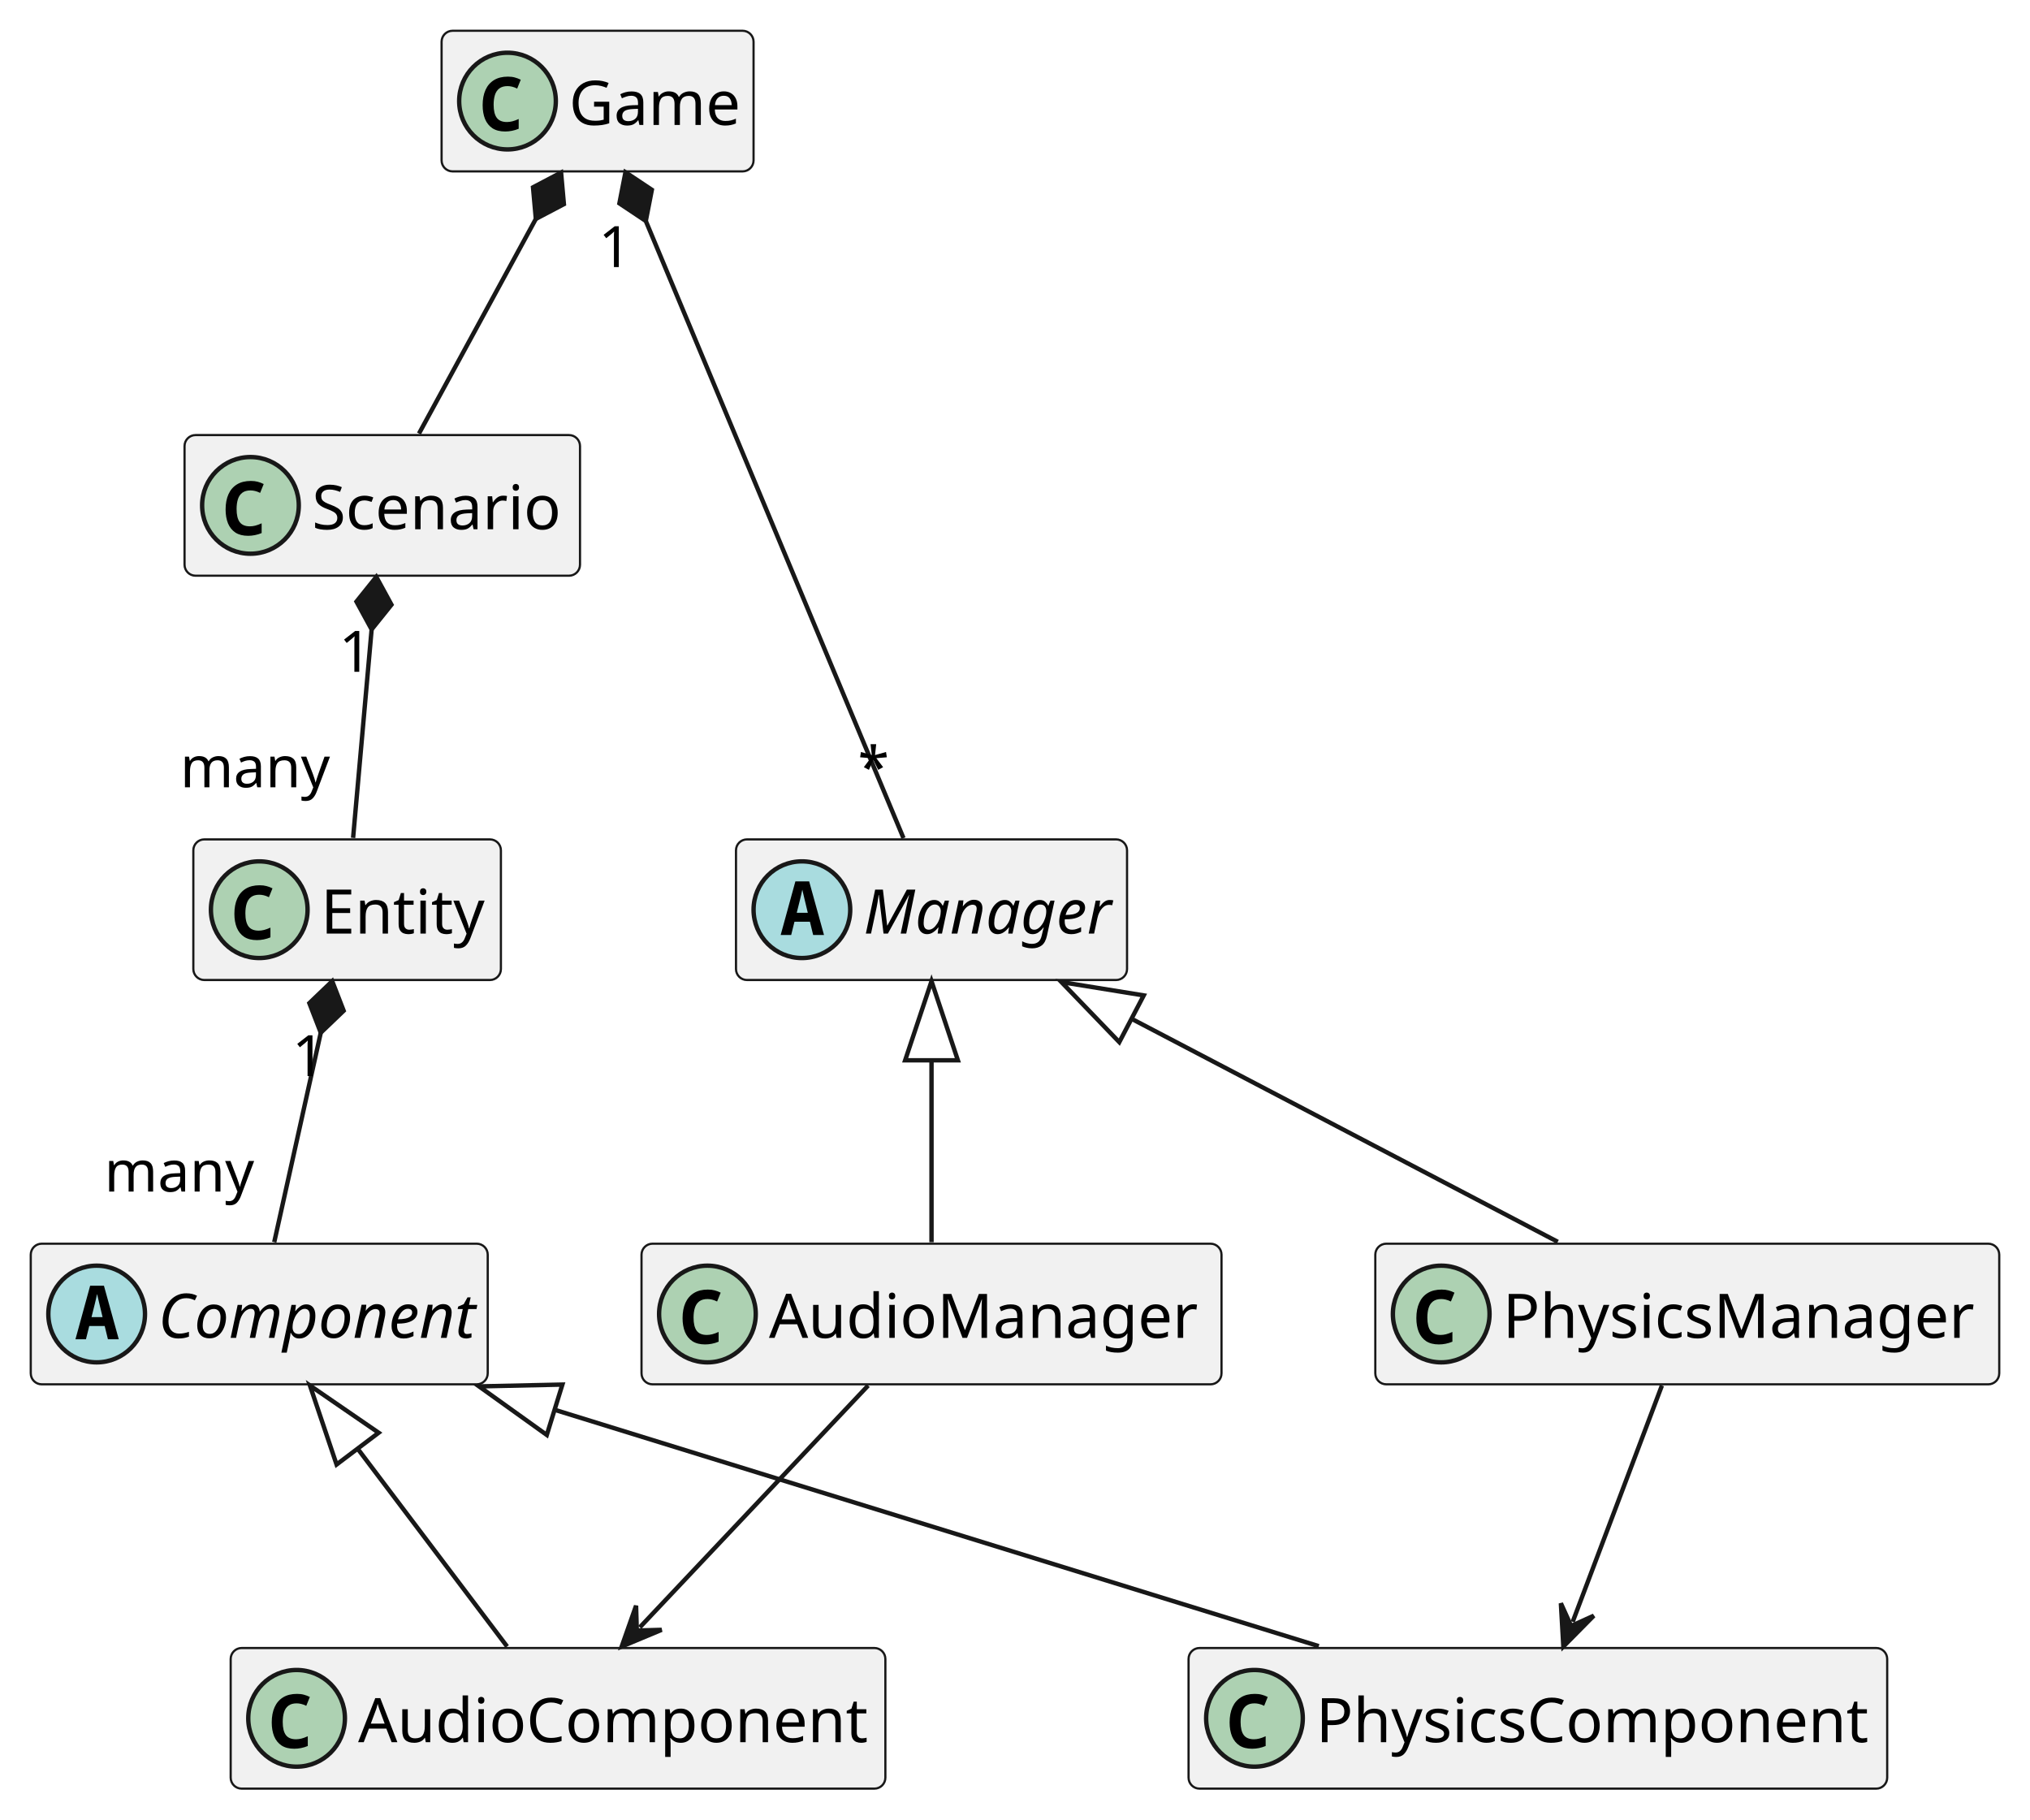
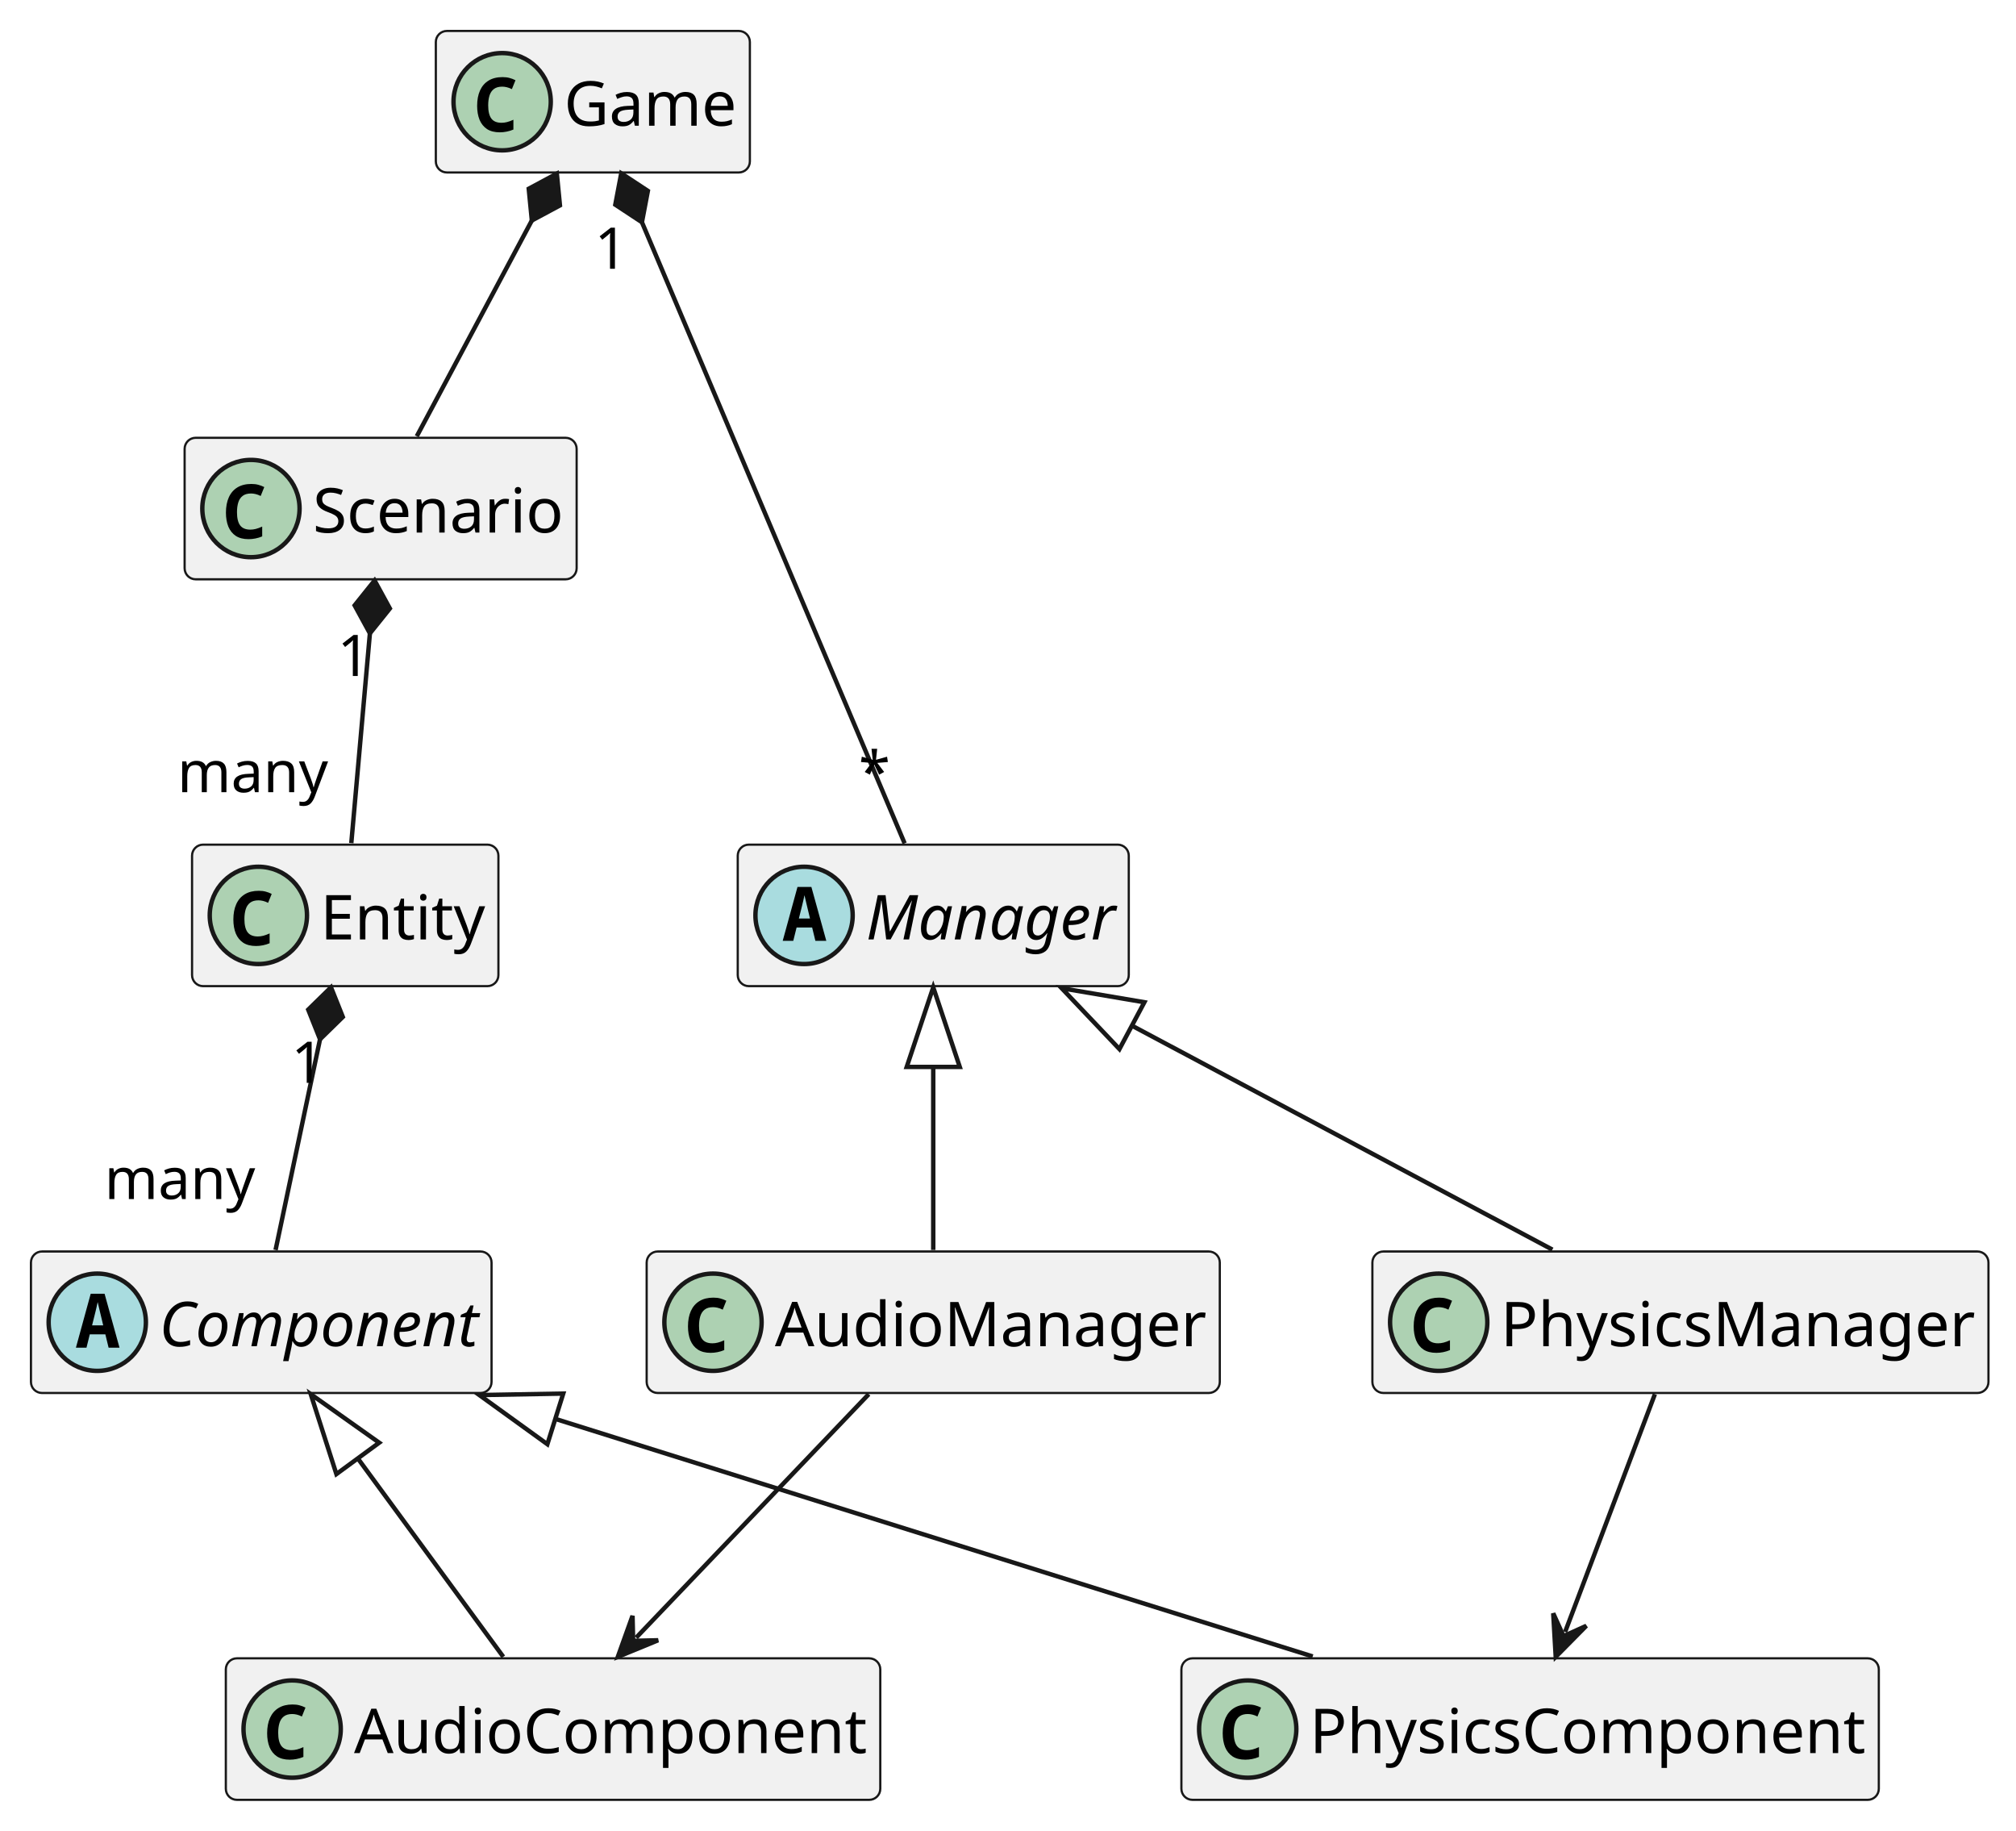
- <svg xmlns="http://www.w3.org/2000/svg" height="414" preserveAspectRatio="none" style="background:#fff;width:462px;height:414px" width="462">
+ <svg xmlns="http://www.w3.org/2000/svg" width="456" height="414" preserveAspectRatio="none" style="background:#fff;width:456px;height:414px">
  <g id="elem_Manager">
-     <rect fill="#F1F1F1" height="32" id="Manager" rx="2.5" ry="2.5" style="stroke:#181818;stroke-width:.5px" width="89" x="167.5" y="191" />
-     <circle cx="182.5" cy="207" fill="#A9DCDF" style="stroke:#181818;stroke-width:1px" r="11" />
-     <path d="m177.672 212.75 3.344-12.188h3.14l3.375 12.188h-2.469l-.734-3.016h-3.516l-.75 3.016h-2.39Zm4.406-8.047-.75 3h2.516l-.719-3q-.14-.578-.266-1.125-.125-.562-.265-1.14-.11.578-.25 1.14-.14.547-.266 1.125Z" />
-     <text font-family="sans-serif" font-size="14" font-style="italic" textLength="57" x="196.5" y="212.432">Manager</text>
+     <rect id="Manager" width="88.448" height="32" x="166.87" y="191" fill="#F1F1F1" rx="2.5" ry="2.5" style="stroke:#181818;stroke-width:.5px" />
+     <circle cx="181.87" cy="207" r="11" fill="#A9DCDF" style="stroke:#181818;stroke-width:1px" />
+     <path d="m177.042 212.75 3.344-12.187h3.14l3.375 12.187h-2.469l-.734-3.016h-3.516l-.75 3.016zm4.406-8.047-.75 3h2.516l-.719-3q-.14-.578-.266-1.125-.125-.562-.265-1.14-.11.578-.25 1.14-.14.547-.266 1.125" />
+     <text x="195.87" y="212.432" font-family="sans-serif" font-size="14" font-style="italic" textLength="56.448">Manager</text>
  </g>
  <g id="elem_Component">
-     <rect fill="#F1F1F1" height="32" id="Component" rx="2.5" ry="2.5" style="stroke:#181818;stroke-width:.5px" width="104" x="7" y="283" />
-     <circle cx="22" cy="299" fill="#A9DCDF" style="stroke:#181818;stroke-width:1px" r="11" />
-     <path d="m17.172 304.75 3.344-12.188h3.14l3.375 12.188h-2.468l-.735-3.016h-3.515l-.75 3.016h-2.391Zm4.406-8.047-.75 3h2.516l-.719-3q-.14-.578-.266-1.125-.125-.562-.265-1.14-.11.578-.25 1.14-.14.547-.266 1.125Z" />
-     <text font-family="sans-serif" font-size="14" font-style="italic" textLength="72" x="36" y="304.432">Component</text>
+     <rect id="Component" width="104.184" height="32" x="7" y="283" fill="#F1F1F1" rx="2.5" ry="2.5" style="stroke:#181818;stroke-width:.5px" />
+     <circle cx="22" cy="299" r="11" fill="#A9DCDF" style="stroke:#181818;stroke-width:1px" />
+     <path d="m17.172 304.75 3.344-12.187h3.14l3.375 12.187h-2.468l-.735-3.016h-3.515l-.75 3.016zm4.406-8.047-.75 3h2.516l-.719-3q-.14-.578-.266-1.125-.125-.562-.265-1.14-.11.578-.25 1.14-.14.547-.266 1.125" />
+     <text x="36" y="304.432" font-family="sans-serif" font-size="14" font-style="italic" textLength="72.184">Component</text>
  </g>
  <g id="elem_PhysicsManager">
-     <rect fill="#F1F1F1" height="32" id="PhysicsManager" rx="2.5" ry="2.5" style="stroke:#181818;stroke-width:.5px" width="142" x="313" y="283" />
-     <circle cx="328" cy="299" fill="#ADD1B2" style="stroke:#181818;stroke-width:1px" r="11" />
-     <path d="M327.469 305.922q-1.75 0-2.89-.735-1.126-.75-1.688-2.093-.547-1.36-.547-3.156 0-2.032.656-3.485.656-1.453 1.938-2.234 1.28-.781 3.156-.781.89 0 1.562.187.672.172 1.36.516l-.813 2.015q-.625-.312-1.172-.437-.531-.125-1.015-.125-1.172 0-1.875.531-.704.531-1 1.484-.297.954-.297 2.22 0 2.015.719 2.983.718.954 2.312.954.594 0 1.219-.157.625-.156 1.453-.53v2.218q-.735.312-1.531.469-.782.156-1.547.156Z" />
-     <text font-family="sans-serif" font-size="14" textLength="110" x="342" y="304.432">PhysicsManager</text>
+     <rect id="PhysicsManager" width="139.352" height="32" x="310.42" y="283" fill="#F1F1F1" rx="2.5" ry="2.5" style="stroke:#181818;stroke-width:.5px" />
+     <circle cx="325.42" cy="299" r="11" fill="#ADD1B2" style="stroke:#181818;stroke-width:1px" />
+     <path d="M324.889 305.922q-1.75 0-2.89-.735-1.126-.75-1.688-2.093-.547-1.36-.547-3.156 0-2.032.656-3.485t1.938-2.234q1.28-.781 3.156-.781.89 0 1.562.187.672.172 1.36.516l-.813 2.015q-.625-.312-1.172-.437-.531-.125-1.015-.125-1.172 0-1.875.531t-1 1.484-.297 2.22q0 2.015.719 2.983.718.954 2.312.954.594 0 1.219-.157.625-.156 1.453-.53v2.218q-.734.312-1.531.469-.782.156-1.547.156" />
+     <text x="339.42" y="304.432" font-family="sans-serif" font-size="14" textLength="107.352">PhysicsManager</text>
  </g>
  <g id="elem_AudioManager">
-     <rect fill="#F1F1F1" height="32" id="AudioManager" rx="2.5" ry="2.5" style="stroke:#181818;stroke-width:.5px" width="132" x="146" y="283" />
-     <circle cx="161" cy="299" fill="#ADD1B2" style="stroke:#181818;stroke-width:1px" r="11" />
-     <path d="M160.469 305.922q-1.75 0-2.89-.735-1.126-.75-1.688-2.093-.547-1.36-.547-3.156 0-2.032.656-3.485.656-1.453 1.938-2.234 1.28-.781 3.156-.781.89 0 1.562.187.672.172 1.36.516l-.813 2.015q-.625-.312-1.172-.437-.531-.125-1.015-.125-1.172 0-1.875.531-.703.531-1 1.484-.297.954-.297 2.22 0 2.015.719 2.983.718.954 2.312.954.594 0 1.219-.157.625-.156 1.453-.53v2.218q-.734.312-1.531.469-.782.156-1.547.156Z" />
-     <text font-family="sans-serif" font-size="14" textLength="100" x="175" y="304.432">AudioManager</text>
+     <rect id="AudioManager" width="129.636" height="32" x="146.27" y="283" fill="#F1F1F1" rx="2.5" ry="2.5" style="stroke:#181818;stroke-width:.5px" />
+     <circle cx="161.27" cy="299" r="11" fill="#ADD1B2" style="stroke:#181818;stroke-width:1px" />
+     <path d="M160.739 305.922q-1.75 0-2.89-.735-1.126-.75-1.688-2.093-.547-1.36-.547-3.156 0-2.032.656-3.485t1.938-2.234q1.28-.781 3.156-.781.89 0 1.562.187.672.172 1.36.516l-.813 2.015q-.625-.312-1.172-.437-.531-.125-1.015-.125-1.172 0-1.875.531t-1 1.484-.297 2.22q0 2.015.719 2.983.718.954 2.312.954.594 0 1.219-.157.625-.156 1.453-.53v2.218q-.734.312-1.531.469-.782.156-1.547.156" />
+     <text x="175.27" y="304.432" font-family="sans-serif" font-size="14" textLength="97.636">AudioManager</text>
  </g>
  <g id="elem_Game">
-     <rect fill="#F1F1F1" height="32" id="Game" rx="2.5" ry="2.5" style="stroke:#181818;stroke-width:.5px" width="71" x="100.5" y="7" />
-     <circle cx="115.5" cy="23" fill="#ADD1B2" style="stroke:#181818;stroke-width:1px" r="11" />
-     <path d="M114.969 29.922q-1.75 0-2.89-.735-1.126-.75-1.688-2.093-.547-1.36-.547-3.157 0-2.03.656-3.484.656-1.453 1.938-2.234 1.28-.782 3.156-.782.89 0 1.562.188.672.172 1.36.516l-.813 2.015q-.625-.312-1.172-.437-.531-.125-1.015-.125-1.172 0-1.875.531-.704.531-1 1.484-.297.953-.297 2.22 0 2.015.719 2.983.718.954 2.312.954.594 0 1.219-.157.625-.156 1.453-.53v2.218q-.734.312-1.531.469-.782.156-1.547.156Z" />
-     <text font-family="sans-serif" font-size="14" textLength="39" x="129.5" y="28.432">Game</text>
+     <rect id="Game" width="71.032" height="32" x="98.58" y="7" fill="#F1F1F1" rx="2.5" ry="2.5" style="stroke:#181818;stroke-width:.5px" />
+     <circle cx="113.58" cy="23" r="11" fill="#ADD1B2" style="stroke:#181818;stroke-width:1px" />
+     <path d="M113.049 29.922q-1.75 0-2.89-.735-1.126-.75-1.688-2.093-.547-1.36-.547-3.157 0-2.03.656-3.484.656-1.453 1.938-2.234 1.28-.782 3.156-.782.89 0 1.562.188.672.172 1.36.516l-.813 2.015q-.625-.312-1.172-.437-.531-.125-1.015-.125-1.172 0-1.875.531t-1 1.484-.297 2.22q0 2.015.718 2.983.72.954 2.313.954.594 0 1.219-.157.625-.156 1.453-.53v2.218q-.734.312-1.531.469-.782.156-1.547.156" />
+     <text x="127.58" y="28.432" font-family="sans-serif" font-size="14" textLength="39.032">Game</text>
  </g>
  <g id="elem_Scenario">
-     <rect fill="#F1F1F1" height="32" id="Scenario" rx="2.5" ry="2.5" style="stroke:#181818;stroke-width:.5px" width="90" x="42" y="99" />
-     <circle cx="57" cy="115" fill="#ADD1B2" style="stroke:#181818;stroke-width:1px" r="11" />
-     <path d="M56.469 121.922q-1.75 0-2.89-.734-1.126-.75-1.688-2.094-.547-1.36-.547-3.156 0-2.032.656-3.485.656-1.453 1.938-2.234 1.28-.781 3.156-.781.89 0 1.562.187.672.172 1.36.516l-.813 2.015q-.625-.312-1.172-.437-.531-.125-1.015-.125-1.172 0-1.875.531-.703.531-1 1.484-.297.954-.297 2.22 0 2.015.718 2.984.72.953 2.313.953.594 0 1.219-.157.625-.156 1.453-.53v2.218q-.734.312-1.531.469-.782.156-1.547.156Z" />
-     <text font-family="sans-serif" font-size="14" textLength="58" x="71" y="120.432">Scenario</text>
+     <rect id="Scenario" width="88.672" height="32" x="41.76" y="99" fill="#F1F1F1" rx="2.5" ry="2.5" style="stroke:#181818;stroke-width:.5px" />
+     <circle cx="56.76" cy="115" r="11" fill="#ADD1B2" style="stroke:#181818;stroke-width:1px" />
+     <path d="M56.229 121.922q-1.75 0-2.89-.734-1.126-.75-1.688-2.094-.547-1.36-.547-3.156 0-2.032.656-3.485t1.938-2.234q1.28-.781 3.156-.781.89 0 1.562.187.672.172 1.36.516l-.813 2.015q-.625-.312-1.172-.437-.531-.125-1.015-.125-1.172 0-1.875.531t-1 1.484-.297 2.22q0 2.015.718 2.984.72.953 2.313.953.594 0 1.219-.157.625-.156 1.453-.53v2.218q-.735.312-1.531.469-.782.156-1.547.156" />
+     <text x="70.76" y="120.432" font-family="sans-serif" font-size="14" textLength="56.672">Scenario</text>
  </g>
  <g id="elem_Entity">
-     <rect fill="#F1F1F1" height="32" id="Entity" rx="2.5" ry="2.5" style="stroke:#181818;stroke-width:.5px" width="70" x="44" y="191" />
-     <circle cx="59" cy="207" fill="#ADD1B2" style="stroke:#181818;stroke-width:1px" r="11" />
-     <path d="M58.469 213.922q-1.75 0-2.89-.734-1.126-.75-1.688-2.094-.547-1.36-.547-3.156 0-2.032.656-3.485.656-1.453 1.938-2.234 1.28-.781 3.156-.781.89 0 1.562.187.672.172 1.36.516l-.813 2.015q-.625-.312-1.172-.437-.531-.125-1.015-.125-1.172 0-1.875.531-.703.531-1 1.484-.297.953-.297 2.22 0 2.015.718 2.983.72.954 2.313.954.594 0 1.219-.157.625-.156 1.453-.53v2.218q-.734.312-1.531.469-.782.156-1.547.156Z" />
-     <text font-family="sans-serif" font-size="14" textLength="38" x="73" y="212.432">Entity</text>
+     <rect id="Entity" width="69.296" height="32" x="43.44" y="191" fill="#F1F1F1" rx="2.5" ry="2.5" style="stroke:#181818;stroke-width:.5px" />
+     <circle cx="58.44" cy="207" r="11" fill="#ADD1B2" style="stroke:#181818;stroke-width:1px" />
+     <path d="M57.909 213.922q-1.75 0-2.89-.734-1.126-.75-1.688-2.094-.547-1.36-.547-3.156 0-2.032.656-3.485t1.938-2.234q1.28-.781 3.156-.781.89 0 1.562.187.672.172 1.36.516l-.813 2.015q-.625-.312-1.172-.437-.531-.125-1.015-.125-1.172 0-1.875.531t-1 1.484-.297 2.22q0 2.015.718 2.983.72.954 2.313.954.594 0 1.219-.157.625-.156 1.453-.53v2.218q-.735.312-1.531.469-.782.156-1.547.156" />
+     <text x="72.44" y="212.432" font-family="sans-serif" font-size="14" textLength="37.296">Entity</text>
  </g>
  <g id="elem_PhysicsComponent">
-     <rect fill="#F1F1F1" height="32" id="PhysicsComponent" rx="2.5" ry="2.5" style="stroke:#181818;stroke-width:.5px" width="159" x="270.5" y="375" />
-     <circle cx="285.5" cy="391" fill="#ADD1B2" style="stroke:#181818;stroke-width:1px" r="11" />
-     <path d="M284.969 397.922q-1.75 0-2.89-.735-1.126-.75-1.688-2.093-.547-1.36-.547-3.156 0-2.032.656-3.485.656-1.453 1.938-2.234 1.28-.781 3.156-.781.89 0 1.562.187.672.172 1.36.516l-.813 2.015q-.625-.312-1.172-.437-.531-.125-1.015-.125-1.172 0-1.875.531-.704.531-1 1.484-.297.954-.297 2.22 0 2.015.719 2.983.718.954 2.312.954.594 0 1.219-.157.625-.156 1.453-.53v2.218q-.735.312-1.531.469-.782.156-1.547.156Z" />
-     <text font-family="sans-serif" font-size="14" textLength="127" x="299.5" y="396.432">PhysicsComponent</text>
+     <rect id="PhysicsComponent" width="157.748" height="32" x="267.22" y="375" fill="#F1F1F1" rx="2.5" ry="2.5" style="stroke:#181818;stroke-width:.5px" />
+     <circle cx="282.22" cy="391" r="11" fill="#ADD1B2" style="stroke:#181818;stroke-width:1px" />
+     <path d="M281.689 397.922q-1.75 0-2.89-.735-1.126-.75-1.688-2.093-.547-1.36-.547-3.156 0-2.032.656-3.485t1.938-2.234q1.28-.781 3.156-.781.89 0 1.562.187.672.172 1.36.516l-.813 2.015q-.625-.312-1.172-.437-.531-.125-1.015-.125-1.172 0-1.875.531t-1 1.484-.297 2.22q0 2.015.719 2.983.718.954 2.312.954.594 0 1.219-.157.625-.156 1.453-.53v2.218q-.734.312-1.531.469-.782.156-1.547.156" />
+     <text x="296.22" y="396.432" font-family="sans-serif" font-size="14" textLength="125.748">PhysicsComponent</text>
  </g>
  <g id="elem_AudioComponent">
-     <rect fill="#F1F1F1" height="32" id="AudioComponent" rx="2.5" ry="2.5" style="stroke:#181818;stroke-width:.5px" width="149" x="52.5" y="375" />
-     <circle cx="67.5" cy="391" fill="#ADD1B2" style="stroke:#181818;stroke-width:1px" r="11" />
-     <path d="M66.969 397.922q-1.75 0-2.89-.735-1.126-.75-1.688-2.093-.547-1.36-.547-3.156 0-2.032.656-3.485.656-1.453 1.938-2.234 1.28-.781 3.156-.781.89 0 1.562.187.672.172 1.36.516l-.813 2.015q-.625-.312-1.172-.437-.531-.125-1.015-.125-1.172 0-1.875.531-.704.531-1 1.484-.297.954-.297 2.22 0 2.015.719 2.983.718.954 2.312.954.594 0 1.219-.157.625-.156 1.453-.53v2.218q-.734.312-1.531.469-.782.156-1.547.156Z" />
-     <text font-family="sans-serif" font-size="14" textLength="117" x="81.5" y="396.432">AudioComponent</text>
+     <rect id="AudioComponent" width="148.032" height="32" x="51.08" y="375" fill="#F1F1F1" rx="2.5" ry="2.5" style="stroke:#181818;stroke-width:.5px" />
+     <circle cx="66.08" cy="391" r="11" fill="#ADD1B2" style="stroke:#181818;stroke-width:1px" />
+     <path d="M65.549 397.922q-1.75 0-2.89-.735-1.126-.75-1.688-2.093-.547-1.36-.547-3.156 0-2.032.656-3.485t1.938-2.234q1.28-.781 3.156-.781.89 0 1.562.187.672.172 1.36.516l-.813 2.015q-.625-.312-1.172-.437-.531-.125-1.015-.125-1.172 0-1.875.531t-1 1.484-.297 2.22q0 2.015.718 2.983.72.954 2.313.954.594 0 1.219-.157.625-.156 1.453-.53v2.218q-.734.312-1.531.469-.782.156-1.547.156" />
+     <text x="80.08" y="396.432" font-family="sans-serif" font-size="14" textLength="116.032">AudioComponent</text>
  </g>
  <g id="link_Manager_PhysicsManager" fill="none">
-     <path d="M257.517 231.817c31.6 16.54 65.453 34.243 97.013 50.763" id="Manager-backto-PhysicsManager" style="stroke:#181818;stroke-width:1px" />
-     <path style="stroke:#181818;stroke-width:1px" d="m241.57 223.47 13.165 13.663 5.565-10.632-18.73-3.031z" />
+     <path id="Manager-backto-PhysicsManager" d="M256.027 231.933c31.05 16.54 64.093 34.127 95.113 50.647" style="stroke:#181818;stroke-width:1px" />
+     <path d="m240.14 223.47 13.066 13.758 5.642-10.59z" style="stroke:#181818;stroke-width:1px" />
  </g>
  <g id="link_Manager_AudioManager" fill="none">
-     <path d="M212 241.27v41.39" id="Manager-backto-AudioManager" style="stroke:#181818;stroke-width:1px" />
-     <path style="stroke:#181818;stroke-width:1px" d="m212 223.27-6 18h12l-6-18z" />
+     <path id="Manager-backto-AudioManager" d="M211.09 241.27v41.39" style="stroke:#181818;stroke-width:1px" />
+     <path d="m211.09 223.27-6 18h12z" style="stroke:#181818;stroke-width:1px" />
  </g>
  <g id="link_Game_Manager">
-     <path d="M146.972 50.274c14.3 34.26 44.308 106.096 58.648 140.436" fill="none" id="Game-backto-Manager" style="stroke:#181818;stroke-width:1px" />
-     <path fill="#181818" style="stroke:#181818;stroke-width:1px" d="m142.35 39.2-1.38 7.078 6.002 3.996 1.38-7.078-6.002-3.996z" />
-     <text font-family="sans-serif" font-size="13" textLength="7" x="136.223" y="60.77">1</text>
-     <text font-family="sans-serif" font-size="13" textLength="7" x="195.224" y="179.207">*</text>
+     <path id="Game-backto-Manager" fill="none" d="M145.197 50.251c14.5 34.26 44.903 106.119 59.423 140.459" style="stroke:#181818;stroke-width:1px" />
+     <path fill="#181818" d="m140.52 39.2-1.345 7.084 6.022 3.967 1.345-7.085z" style="stroke:#181818;stroke-width:1px" />
+     <text x="134.482" y="60.77" font-family="sans-serif" font-size="13" textLength="7.436">1</text>
+     <text x="194.22" y="179.207" font-family="sans-serif" font-size="13" textLength="7.163">*</text>
  </g>
  <g id="link_Game_Scenario">
-     <path d="M121.952 49.81c-9.01 16.55-17.572 32.27-26.602 48.85" fill="none" id="Game-backto-Scenario" style="stroke:#181818;stroke-width:1px" />
-     <path fill="#181818" style="stroke:#181818;stroke-width:1px" d="m127.69 39.27-6.382 3.357.644 7.182 6.382-3.357-.644-7.182z" />
+     <path id="Game-backto-Scenario" fill="none" d="M120.301 49.857c-8.83 16.55-17.181 32.223-26.031 48.803" style="stroke:#181818;stroke-width:1px" />
+     <path fill="#181818" d="m125.95 39.27-6.353 3.41.704 7.177 6.354-3.41z" style="stroke:#181818;stroke-width:1px" />
  </g>
  <g id="link_Scenario_Entity">
-     <path d="M84.578 143.223c-1.47 16.55-2.738 30.857-4.218 47.437" fill="none" id="Scenario-backto-Entity" style="stroke:#181818;stroke-width:1px" />
-     <path fill="#181818" style="stroke:#181818;stroke-width:1px" d="m85.64 131.27-4.515 5.623 3.453 6.33 4.516-5.623-3.454-6.33z" />
-     <text font-family="sans-serif" font-size="13" textLength="7" x="77.152" y="152.861">1</text>
-     <text font-family="sans-serif" font-size="13" textLength="34" x="40.984" y="179.14">many</text>
+     <path id="Scenario-backto-Entity" fill="none" d="M83.668 143.223c-1.47 16.55-2.738 30.857-4.208 47.437" style="stroke:#181818;stroke-width:1px" />
+     <path fill="#181818" d="m84.73 131.27-4.515 5.623 3.453 6.33 4.515-5.623z" style="stroke:#181818;stroke-width:1px" />
+     <text x="76.307" y="152.861" font-family="sans-serif" font-size="13" textLength="7.436">1</text>
+     <text x="40.107" y="179.14" font-family="sans-serif" font-size="13" textLength="34.112">many</text>
  </g>
  <g id="link_Entity_Component">
-     <path d="M73.005 234.984c-3.68 16.55-6.915 31.096-10.595 47.676" fill="none" id="Entity-backto-Component" style="stroke:#181818;stroke-width:1px" />
-     <path fill="#181818" style="stroke:#181818;stroke-width:1px" d="m75.61 223.27-5.207 4.989 2.602 6.725 5.207-4.989-2.602-6.725z" />
-     <text font-family="sans-serif" font-size="13" textLength="7" x="66.5" y="244.861">1</text>
-     <text font-family="sans-serif" font-size="13" textLength="34" x="23.738" y="271.14">many</text>
+     <path id="Entity-backto-Component" fill="none" d="M72.387 235.01c-3.5 16.55-6.557 31.07-10.057 47.65" style="stroke:#181818;stroke-width:1px" />
+     <path fill="#181818" d="m74.87 223.27-5.155 5.043 2.672 6.697 5.155-5.042z" style="stroke:#181818;stroke-width:1px" />
+     <text x="65.879" y="244.861" font-family="sans-serif" font-size="13" textLength="7.436">1</text>
+     <text x="23.619" y="271.14" font-family="sans-serif" font-size="13" textLength="34.112">many</text>
  </g>
  <g id="link_Component_PhysicsComponent" fill="none">
-     <path d="M126.216 320.79c53.47 16.54 120.524 37.27 173.924 53.79" id="Component-backto-PhysicsComponent" style="stroke:#181818;stroke-width:1px" />
-     <path style="stroke:#181818;stroke-width:1px" d="m109.02 315.47 15.423 11.051 3.546-11.464-18.969.413z" />
+     <path id="Component-backto-PhysicsComponent" d="M125.605 320.857c52.73 16.54 118.645 37.203 171.315 53.723" style="stroke:#181818;stroke-width:1px" />
+     <path d="m108.43 315.47 15.38 11.112 3.59-11.45z" style="stroke:#181818;stroke-width:1px" />
  </g>
  <g id="link_Component_AudioComponent" fill="none">
-     <path d="M81.388 329.634c12.5 16.55 21.492 28.446 34.022 45.026" id="Component-backto-AudioComponent" style="stroke:#181818;stroke-width:1px" />
-     <path style="stroke:#181818;stroke-width:1px" d="m70.54 315.27 6.06 17.98 9.576-7.233L70.54 315.27z" />
+     <path id="Component-backto-AudioComponent" d="M80.93 329.788c12.13 16.55 20.75 28.292 32.91 44.872" style="stroke:#181818;stroke-width:1px" />
+     <path d="m70.29 315.27 5.801 18.065 9.68-7.094z" style="stroke:#181818;stroke-width:1px" />
  </g>
  <g id="link_PhysicsManager_PhysicsComponent">
-     <path d="M378.23 315.27c-6.25 16.55-14.05 37.197-20.31 53.777" fill="none" id="PhysicsManager-to-PhysicsComponent" style="stroke:#181818;stroke-width:1px" />
-     <path fill="#181818" style="stroke:#181818;stroke-width:1px" d="m355.8 374.66 6.921-7.007-5.155 2.33-2.33-5.156.564 9.833z" />
+     <path id="PhysicsManager-to-PhysicsComponent" fill="none" d="M374.32 315.27c-6.25 16.55-14.05 37.197-20.31 53.777" style="stroke:#181818;stroke-width:1px" />
+     <path fill="#181818" d="m351.89 374.66 6.921-7.007-5.155 2.33-2.33-5.156z" style="stroke:#181818;stroke-width:1px" />
  </g>
  <g id="link_AudioManager_AudioComponent">
-     <path d="M197.58 315.27c-15.63 16.55-36.31 38.448-51.97 55.028" fill="none" id="AudioManager-to-AudioComponent" style="stroke:#181818;stroke-width:1px" />
-     <path fill="#181818" style="stroke:#181818;stroke-width:1px" d="m141.49 374.66 9.088-3.796-5.655.161-.161-5.654-3.272 9.289z" />
+     <path id="AudioManager-to-AudioComponent" fill="none" d="M196.5 315.27c-15.81 16.55-36.765 38.472-52.605 55.052" style="stroke:#181818;stroke-width:1px" />
+     <path fill="#181818" d="m139.75 374.66 9.11-3.744-5.656.129-.13-5.656z" style="stroke:#181818;stroke-width:1px" />
  </g>
</svg>
